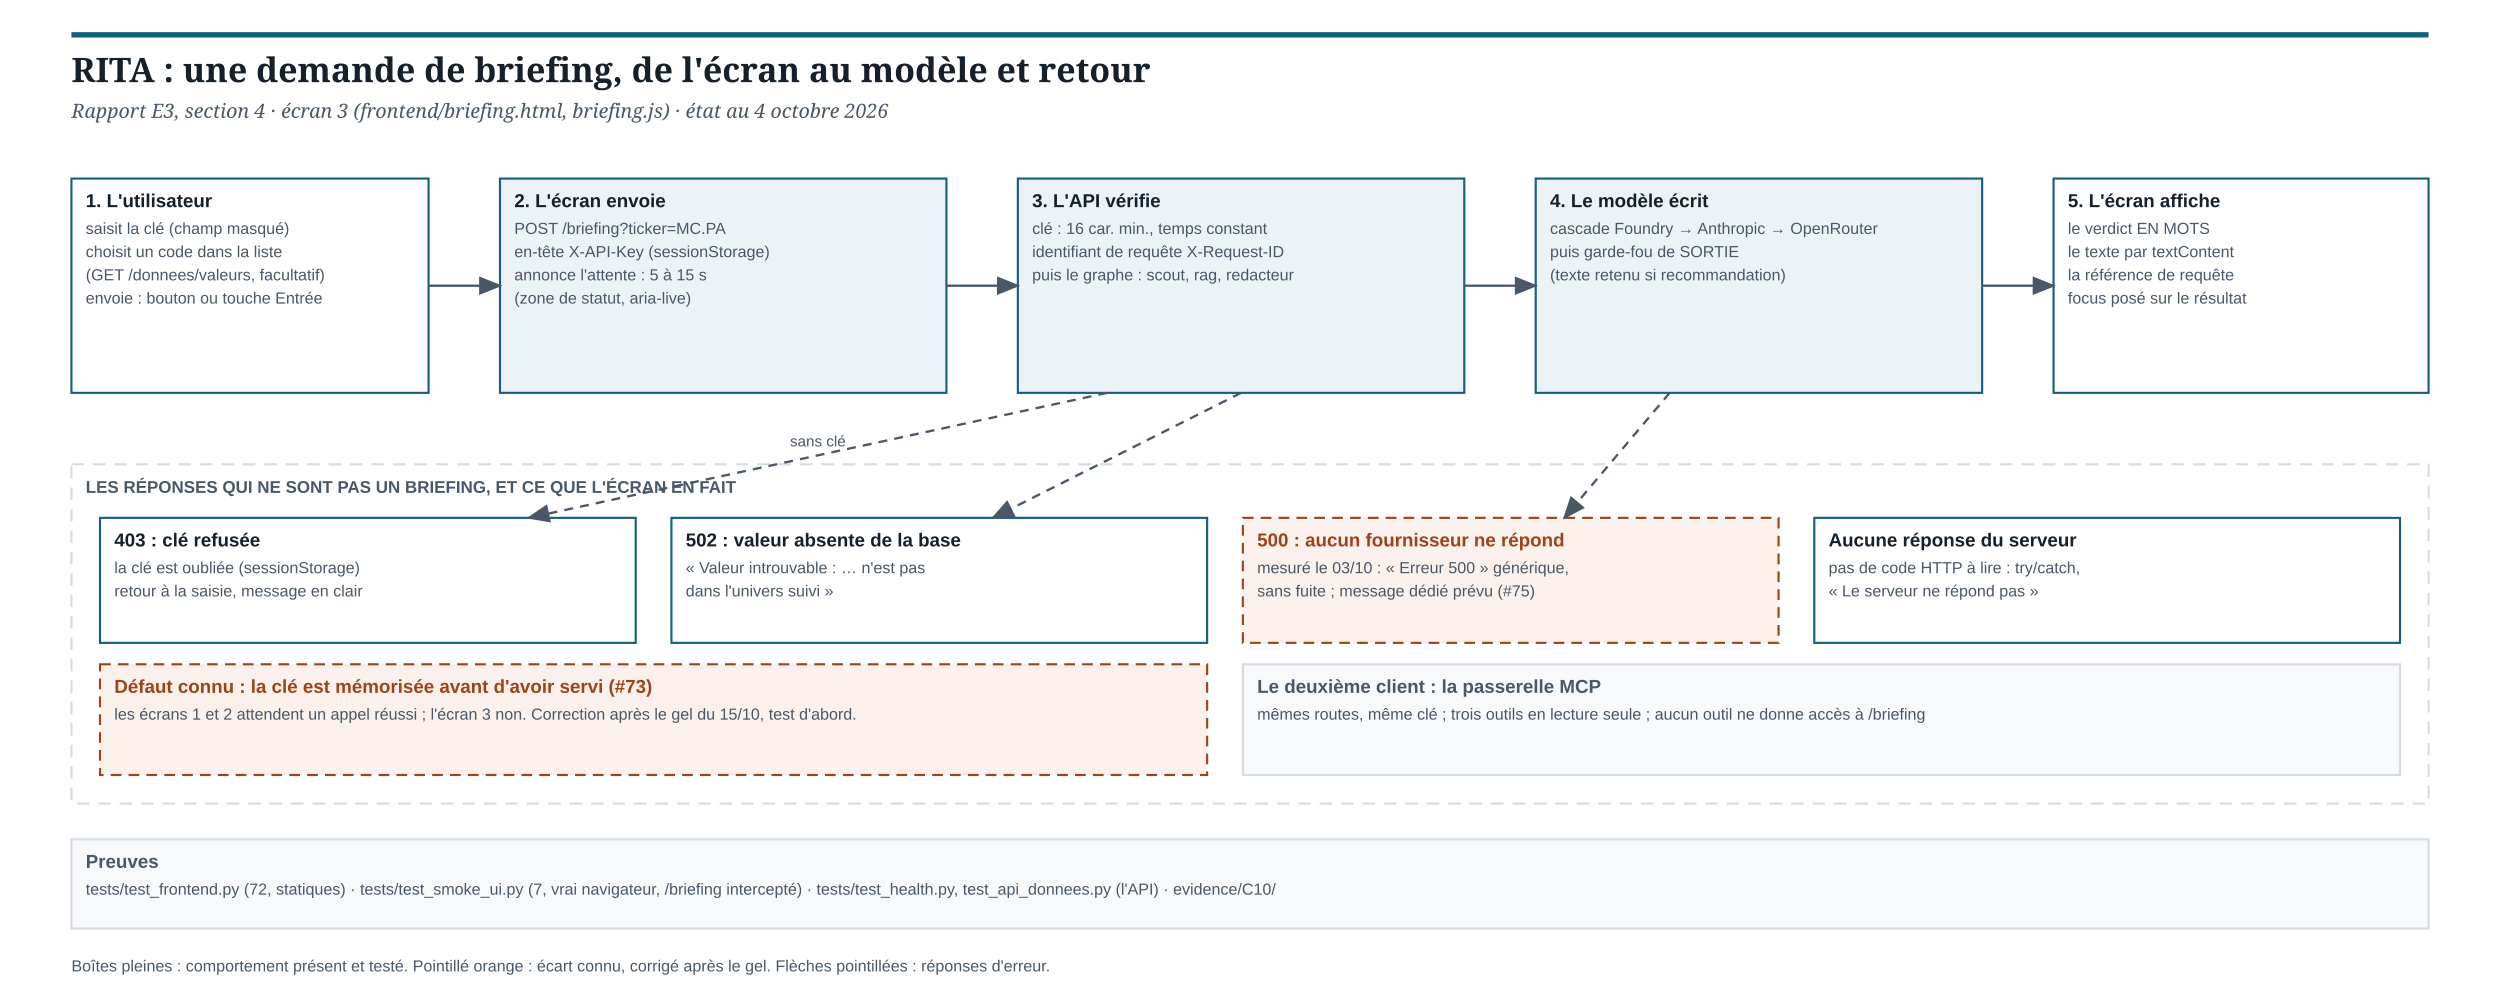
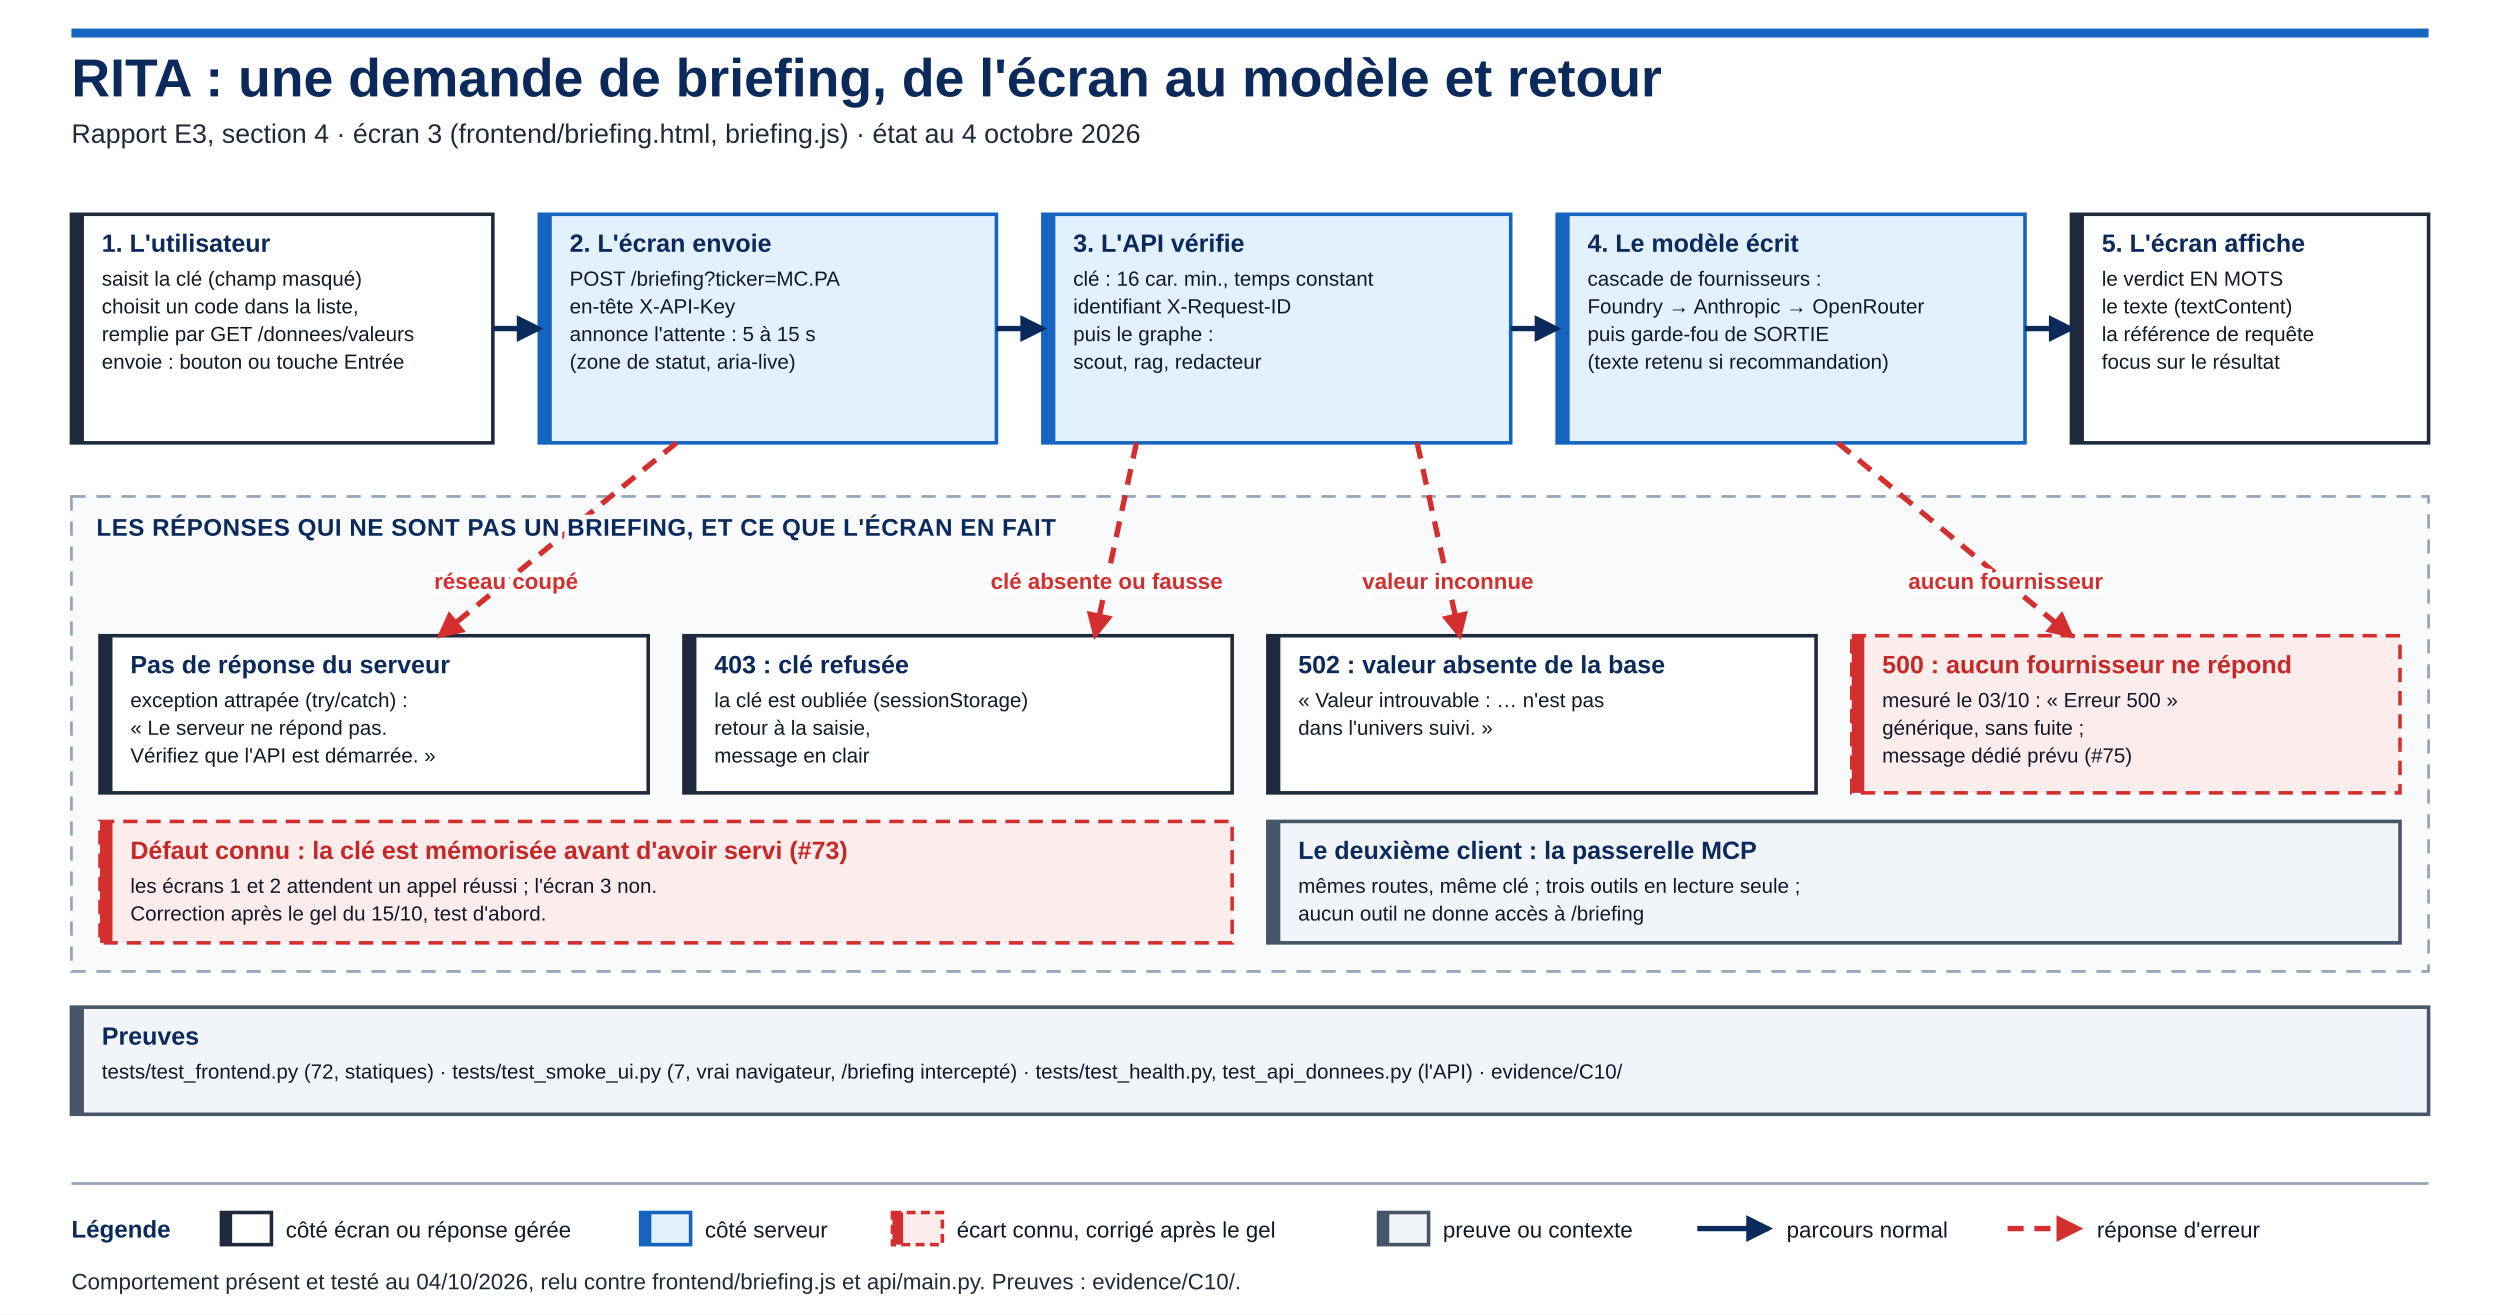
- <svg xmlns="http://www.w3.org/2000/svg" width="1400" height="560" viewBox="0 0 1400 560" font-family="Segoe UI,Calibri,Arial,sans-serif">
+ <svg xmlns="http://www.w3.org/2000/svg" width="1400" height="736" viewBox="0 0 1400 736" font-family="Segoe UI,Calibri,Arial,sans-serif">
  <defs>
-     <marker id="fl" markerWidth="10" markerHeight="8" refX="9" refY="4" orient="auto">
-       <polygon points="0 0,10 4,0 8" fill="#4A5766" />
+     <marker id="fl-flux" markerWidth="5" markerHeight="5" refX="4.2" refY="2.5" orient="auto" markerUnits="strokeWidth">
+       <polygon points="0 0,5 2.5,0 5" fill="#0B2A5B" />
+     </marker>
+     <marker id="fl-ecriture" markerWidth="5" markerHeight="5" refX="4.2" refY="2.5" orient="auto" markerUnits="strokeWidth">
+       <polygon points="0 0,5 2.5,0 5" fill="#1565C0" />
+     </marker>
+     <marker id="fl-lecture" markerWidth="5" markerHeight="5" refX="4.2" refY="2.5" orient="auto" markerUnits="strokeWidth">
+       <polygon points="0 0,5 2.5,0 5" fill="#15803D" />
+     </marker>
+     <marker id="fl-erreur" markerWidth="5" markerHeight="5" refX="4.2" refY="2.5" orient="auto" markerUnits="strokeWidth">
+       <polygon points="0 0,5 2.5,0 5" fill="#D32F2F" />
+     </marker>
+     <marker id="fl-manuel" markerWidth="5" markerHeight="5" refX="4.2" refY="2.5" orient="auto" markerUnits="strokeWidth">
+       <polygon points="0 0,5 2.5,0 5" fill="#64748B" />
+     </marker>
+     <marker id="fl-perso" markerWidth="5" markerHeight="5" refX="4.2" refY="2.5" orient="auto" markerUnits="strokeWidth">
+       <polygon points="0 0,5 2.5,0 5" fill="#A21CAF" />
    </marker>
  </defs>
-   <rect width="1400" height="560" fill="#FFFFFF" />
-   <rect x="40" y="18" width="1320" height="3" fill="#14607F" />
-   <text x="40" y="46" font-family="Georgia,serif" font-size="19" font-weight="600" fill="#16202B">RITA : une demande de briefing, de l'écran au modèle et retour</text>
-   <text x="40" y="66" font-family="Georgia,serif" font-size="11" font-style="italic" fill="#4A5766">Rapport E3, section 4 · écran 3 (frontend/briefing.html, briefing.js) · état au 4 octobre 2026</text>
-   <rect x="40" y="100" width="200" height="120" fill="#FFFFFF" stroke="#14607F" stroke-width="1.2" />
-   <text x="48" y="116" font-size="10.5" font-weight="700" fill="#16202B">1. L'utilisateur</text>
-   <text x="48" y="131" font-size="9" fill="#4A5766">saisit la clé (champ masqué)</text>
-   <text x="48" y="144" font-size="9" fill="#4A5766">choisit un code dans la liste</text>
-   <text x="48" y="157" font-size="9" fill="#4A5766">  (GET /donnees/valeurs, facultatif)</text>
-   <text x="48" y="170" font-size="9" fill="#4A5766">envoie : bouton ou touche Entrée</text>
-   <rect x="280" y="100" width="250" height="120" fill="#ECF3F7" stroke="#14607F" stroke-width="1.2" />
-   <text x="288" y="116" font-size="10.5" font-weight="700" fill="#16202B">2. L'écran envoie</text>
-   <text x="288" y="131" font-size="9" fill="#4A5766">POST /briefing?ticker=MC.PA</text>
-   <text x="288" y="144" font-size="9" fill="#4A5766">en-tête X-API-Key (sessionStorage)</text>
-   <text x="288" y="157" font-size="9" fill="#4A5766">annonce l'attente : 5 à 15 s</text>
-   <text x="288" y="170" font-size="9" fill="#4A5766">  (zone de statut, aria-live)</text>
-   <rect x="570" y="100" width="250" height="120" fill="#ECF3F7" stroke="#14607F" stroke-width="1.2" />
-   <text x="578" y="116" font-size="10.5" font-weight="700" fill="#16202B">3. L'API vérifie</text>
-   <text x="578" y="131" font-size="9" fill="#4A5766">clé : 16 car. min., temps constant</text>
-   <text x="578" y="144" font-size="9" fill="#4A5766">identifiant de requête X-Request-ID</text>
-   <text x="578" y="157" font-size="9" fill="#4A5766">puis le graphe : scout, rag, redacteur</text>
-   <rect x="860" y="100" width="250" height="120" fill="#ECF3F7" stroke="#14607F" stroke-width="1.2" />
-   <text x="868" y="116" font-size="10.5" font-weight="700" fill="#16202B">4. Le modèle écrit</text>
-   <text x="868" y="131" font-size="9" fill="#4A5766">cascade Foundry → Anthropic → OpenRouter</text>
-   <text x="868" y="144" font-size="9" fill="#4A5766">puis garde-fou de SORTIE</text>
-   <text x="868" y="157" font-size="9" fill="#4A5766">  (texte retenu si recommandation)</text>
-   <rect x="1150" y="100" width="210" height="120" fill="#FFFFFF" stroke="#14607F" stroke-width="1.2" />
-   <text x="1158" y="116" font-size="10.5" font-weight="700" fill="#16202B">5. L'écran affiche</text>
-   <text x="1158" y="131" font-size="9" fill="#4A5766">le verdict EN MOTS</text>
-   <text x="1158" y="144" font-size="9" fill="#4A5766">le texte par textContent</text>
-   <text x="1158" y="157" font-size="9" fill="#4A5766">la référence de requête</text>
-   <text x="1158" y="170" font-size="9" fill="#4A5766">focus posé sur le résultat</text>
-   <rect x="40" y="260" width="1320" height="190" fill="none" stroke="#D5DCE4" stroke-width="1.2" stroke-dasharray="7,5" />
-   <text x="48" y="276" font-size="9.5" font-weight="700" fill="#4A5766">LES RÉPONSES QUI NE SONT PAS UN BRIEFING, ET CE QUE L'ÉCRAN EN FAIT</text>
-   <rect x="56" y="290" width="300" height="70" fill="#FFFFFF" stroke="#14607F" stroke-width="1.2" />
-   <text x="64" y="306" font-size="10.5" font-weight="700" fill="#16202B">403 : clé refusée</text>
-   <text x="64" y="321" font-size="9" fill="#4A5766">la clé est oubliée (sessionStorage)</text>
-   <text x="64" y="334" font-size="9" fill="#4A5766">retour à la saisie, message en clair</text>
-   <rect x="376" y="290" width="300" height="70" fill="#FFFFFF" stroke="#14607F" stroke-width="1.2" />
-   <text x="384" y="306" font-size="10.5" font-weight="700" fill="#16202B">502 : valeur absente de la base</text>
-   <text x="384" y="321" font-size="9" fill="#4A5766">« Valeur introuvable : … n'est pas</text>
-   <text x="384" y="334" font-size="9" fill="#4A5766">dans l'univers suivi »</text>
-   <rect x="696" y="290" width="300" height="70" fill="#FBF1EC" stroke="#9E4318" stroke-width="1.2" stroke-dasharray="6,4" />
-   <text x="704" y="306" font-size="10.5" font-weight="700" fill="#9E4318">500 : aucun fournisseur ne répond</text>
-   <text x="704" y="321" font-size="9" fill="#4A5766">mesuré le 03/10 : « Erreur 500 » générique,</text>
-   <text x="704" y="334" font-size="9" fill="#4A5766">sans fuite ; message dédié prévu (#75)</text>
-   <rect x="1016" y="290" width="328" height="70" fill="#FFFFFF" stroke="#14607F" stroke-width="1.2" />
-   <text x="1024" y="306" font-size="10.5" font-weight="700" fill="#16202B">Aucune réponse du serveur</text>
-   <text x="1024" y="321" font-size="9" fill="#4A5766">pas de code HTTP à lire : try/catch,</text>
-   <text x="1024" y="334" font-size="9" fill="#4A5766">« Le serveur ne répond pas »</text>
-   <rect x="56" y="372" width="620" height="62" fill="#FBF1EC" stroke="#9E4318" stroke-width="1.2" stroke-dasharray="6,4" />
-   <text x="64" y="388" font-size="10.5" font-weight="700" fill="#9E4318">Défaut connu : la clé est mémorisée avant d'avoir servi (#73)</text>
-   <text x="64" y="403" font-size="9" fill="#4A5766">les écrans 1 et 2 attendent un appel réussi ; l'écran 3 non. Correction après le gel du 15/10, test d'abord.</text>
-   <rect x="696" y="372" width="648" height="62" fill="#F7F9FB" stroke="#D5DCE4" stroke-width="1.2" />
-   <text x="704" y="388" font-size="10.5" font-weight="700" fill="#4A5766">Le deuxième client : la passerelle MCP</text>
-   <text x="704" y="403" font-size="9" fill="#4A5766">mêmes routes, même clé ; trois outils en lecture seule ; aucun outil ne donne accès à /briefing</text>
-   <rect x="40" y="470" width="1320" height="50" fill="#F7F9FB" stroke="#D5DCE4" stroke-width="1.2" />
-   <text x="48" y="486" font-size="10.5" font-weight="700" fill="#4A5766">Preuves</text>
-   <text x="48" y="501" font-size="9" fill="#4A5766">tests/test_frontend.py (72, statiques) · tests/test_smoke_ui.py (7, vrai navigateur, /briefing intercepté) · tests/test_health.py, test_api_donnees.py (l'API) · evidence/C10/</text>
-   <line x1="240" y1="160.0" x2="280" y2="160.0" stroke="#4A5766" stroke-width="1.3" marker-end="url(#fl)" />
-   <line x1="530" y1="160.0" x2="570" y2="160.0" stroke="#4A5766" stroke-width="1.3" marker-end="url(#fl)" />
-   <line x1="820" y1="160.0" x2="860" y2="160.0" stroke="#4A5766" stroke-width="1.3" marker-end="url(#fl)" />
-   <line x1="1110" y1="160.0" x2="1150" y2="160.0" stroke="#4A5766" stroke-width="1.3" marker-end="url(#fl)" />
-   <line x1="620.0" y1="220" x2="296.0" y2="290" stroke="#4A5766" stroke-width="1.3" marker-end="url(#fl)" stroke-dasharray="5,4" />
-   <text x="458.0" y="250.0" font-size="8.5" fill="#4A5766" text-anchor="middle">sans clé</text>
-   <line x1="695.0" y1="220" x2="556.0" y2="290" stroke="#4A5766" stroke-width="1.3" marker-end="url(#fl)" stroke-dasharray="5,4" />
-   <line x1="935.0" y1="220" x2="876.0" y2="290" stroke="#4A5766" stroke-width="1.3" marker-end="url(#fl)" stroke-dasharray="5,4" />
-   <text x="40" y="544" font-size="9" fill="#4A5766">Boîtes pleines : comportement présent et testé. Pointillé orange : écart connu, corrigé après le gel. Flèches pointillées : réponses d'erreur.</text>
+   <rect width="1400" height="736" fill="#FFFFFF" />
+   <rect x="40" y="16" width="1320" height="5" fill="#1565C0" />
+   <text x="40" y="54" font-size="30" font-weight="700" fill="#0B2A5B">RITA : une demande de briefing, de l'écran au modèle et retour</text>
+   <text x="40" y="80" font-size="15" fill="#1F2937">Rapport E3, section 4 · écran 3 (frontend/briefing.html, briefing.js) · état au 4 octobre 2026</text>
+   <g transform="translate(0,16)">
+     <rect x="40" y="262" width="1320" height="266" fill="#F8FAFC" stroke="#94A3B8" stroke-width="1.5" stroke-dasharray="8,6" />
+     <rect x="40" y="104" width="236" height="128" fill="#FFFFFF" stroke="#1E293B" stroke-width="2" />
+     <rect x="40" y="104" width="7" height="128" fill="#1E293B" />
+     <text x="57" y="125" font-size="14" font-weight="700" fill="#0B2A5B">1. L'utilisateur</text>
+     <text x="57" y="144.0" font-size="11.5" fill="#111827">saisit la clé (champ masqué)</text>
+     <text x="57" y="159.5" font-size="11.5" fill="#111827">choisit un code dans la liste,</text>
+     <text x="57" y="175.0" font-size="11.5" fill="#111827">remplie par GET /donnees/valeurs</text>
+     <text x="57" y="190.5" font-size="11.5" fill="#111827">envoie : bouton ou touche Entrée</text>
+     <rect x="302" y="104" width="256" height="128" fill="#E3F0FD" stroke="#1565C0" stroke-width="2" />
+     <rect x="302" y="104" width="7" height="128" fill="#1565C0" />
+     <text x="319" y="125" font-size="14" font-weight="700" fill="#0B2A5B">2. L'écran envoie</text>
+     <text x="319" y="144.0" font-size="11.5" fill="#111827">POST /briefing?ticker=MC.PA</text>
+     <text x="319" y="159.5" font-size="11.5" fill="#111827">en-tête X-API-Key</text>
+     <text x="319" y="175.0" font-size="11.5" fill="#111827">annonce l'attente : 5 à 15 s</text>
+     <text x="319" y="190.5" font-size="11.5" fill="#111827">  (zone de statut, aria-live)</text>
+     <rect x="584" y="104" width="262" height="128" fill="#E3F0FD" stroke="#1565C0" stroke-width="2" />
+     <rect x="584" y="104" width="7" height="128" fill="#1565C0" />
+     <text x="601" y="125" font-size="14" font-weight="700" fill="#0B2A5B">3. L'API vérifie</text>
+     <text x="601" y="144.0" font-size="11.5" fill="#111827">clé : 16 car. min., temps constant</text>
+     <text x="601" y="159.5" font-size="11.5" fill="#111827">identifiant X-Request-ID</text>
+     <text x="601" y="175.0" font-size="11.5" fill="#111827">puis le graphe :</text>
+     <text x="601" y="190.5" font-size="11.5" fill="#111827">  scout, rag, redacteur</text>
+     <rect x="872" y="104" width="262" height="128" fill="#E3F0FD" stroke="#1565C0" stroke-width="2" />
+     <rect x="872" y="104" width="7" height="128" fill="#1565C0" />
+     <text x="889" y="125" font-size="14" font-weight="700" fill="#0B2A5B">4. Le modèle écrit</text>
+     <text x="889" y="144.0" font-size="11.5" fill="#111827">cascade de fournisseurs :</text>
+     <text x="889" y="159.5" font-size="11.5" fill="#111827">  Foundry → Anthropic → OpenRouter</text>
+     <text x="889" y="175.0" font-size="11.5" fill="#111827">puis garde-fou de SORTIE</text>
+     <text x="889" y="190.5" font-size="11.5" fill="#111827">  (texte retenu si recommandation)</text>
+     <rect x="1160" y="104" width="200" height="128" fill="#FFFFFF" stroke="#1E293B" stroke-width="2" />
+     <rect x="1160" y="104" width="7" height="128" fill="#1E293B" />
+     <text x="1177" y="125" font-size="14" font-weight="700" fill="#0B2A5B">5. L'écran affiche</text>
+     <text x="1177" y="144.0" font-size="11.5" fill="#111827">le verdict EN MOTS</text>
+     <text x="1177" y="159.5" font-size="11.5" fill="#111827">le texte (textContent)</text>
+     <text x="1177" y="175.0" font-size="11.5" fill="#111827">la référence de requête</text>
+     <text x="1177" y="190.5" font-size="11.5" fill="#111827">focus sur le résultat</text>
+     <rect x="56" y="340" width="307" height="88" fill="#FFFFFF" stroke="#1E293B" stroke-width="2" />
+     <rect x="56" y="340" width="7" height="88" fill="#1E293B" />
+     <text x="73" y="361" font-size="14" font-weight="700" fill="#0B2A5B">Pas de réponse du serveur</text>
+     <text x="73" y="380.0" font-size="11.5" fill="#111827">exception attrapée (try/catch) :</text>
+     <text x="73" y="395.5" font-size="11.5" fill="#111827">« Le serveur ne répond pas.</text>
+     <text x="73" y="411.0" font-size="11.5" fill="#111827">  Vérifiez que l'API est démarrée. »</text>
+     <rect x="383" y="340" width="307" height="88" fill="#FFFFFF" stroke="#1E293B" stroke-width="2" />
+     <rect x="383" y="340" width="7" height="88" fill="#1E293B" />
+     <text x="400" y="361" font-size="14" font-weight="700" fill="#0B2A5B">403 : clé refusée</text>
+     <text x="400" y="380.0" font-size="11.5" fill="#111827">la clé est oubliée (sessionStorage)</text>
+     <text x="400" y="395.5" font-size="11.5" fill="#111827">retour à la saisie,</text>
+     <text x="400" y="411.0" font-size="11.5" fill="#111827">message en clair</text>
+     <rect x="710" y="340" width="307" height="88" fill="#FFFFFF" stroke="#1E293B" stroke-width="2" />
+     <rect x="710" y="340" width="7" height="88" fill="#1E293B" />
+     <text x="727" y="361" font-size="14" font-weight="700" fill="#0B2A5B">502 : valeur absente de la base</text>
+     <text x="727" y="380.0" font-size="11.5" fill="#111827">« Valeur introuvable : … n'est pas</text>
+     <text x="727" y="395.5" font-size="11.5" fill="#111827">  dans l'univers suivi. »</text>
+     <rect x="1037" y="340" width="307" height="88" fill="#FDECEC" stroke="#D32F2F" stroke-width="2" stroke-dasharray="8,5" />
+     <rect x="1037" y="340" width="7" height="88" fill="#D32F2F" />
+     <text x="1054" y="361" font-size="14" font-weight="700" fill="#C62828">500 : aucun fournisseur ne répond</text>
+     <text x="1054" y="380.0" font-size="11.5" fill="#111827">mesuré le 03/10 : « Erreur 500 »</text>
+     <text x="1054" y="395.5" font-size="11.5" fill="#111827">générique, sans fuite ;</text>
+     <text x="1054" y="411.0" font-size="11.5" fill="#111827">message dédié prévu (#75)</text>
+     <rect x="56" y="444" width="634" height="68" fill="#FDECEC" stroke="#D32F2F" stroke-width="2" stroke-dasharray="8,5" />
+     <rect x="56" y="444" width="7" height="68" fill="#D32F2F" />
+     <text x="73" y="465" font-size="14" font-weight="700" fill="#C62828">Défaut connu : la clé est mémorisée avant d'avoir servi (#73)</text>
+     <text x="73" y="484.0" font-size="11.5" fill="#111827">les écrans 1 et 2 attendent un appel réussi ; l'écran 3 non.</text>
+     <text x="73" y="499.5" font-size="11.5" fill="#111827">Correction après le gel du 15/10, test d'abord.</text>
+     <rect x="710" y="444" width="634" height="68" fill="#F1F5F9" stroke="#475569" stroke-width="2" />
+     <rect x="710" y="444" width="7" height="68" fill="#475569" />
+     <text x="727" y="465" font-size="14" font-weight="700" fill="#0B2A5B">Le deuxième client : la passerelle MCP</text>
+     <text x="727" y="484.0" font-size="11.5" fill="#111827">mêmes routes, même clé ; trois outils en lecture seule ;</text>
+     <text x="727" y="499.5" font-size="11.5" fill="#111827">aucun outil ne donne accès à /briefing</text>
+     <rect x="40" y="548" width="1320" height="60" fill="#F1F5F9" stroke="#475569" stroke-width="2" />
+     <rect x="40" y="548" width="7" height="60" fill="#475569" />
+     <text x="57" y="569" font-size="14" font-weight="700" fill="#0B2A5B">Preuves</text>
+     <text x="57" y="588.0" font-size="11.5" fill="#111827">tests/test_frontend.py (72, statiques) · tests/test_smoke_ui.py (7, vrai navigateur, /briefing intercepté) · tests/test_health.py, test_api_donnees.py (l'API) · evidence/C10/</text>
+     <line x1="276" y1="168.0" x2="302" y2="168.0" stroke="#0B2A5B" stroke-width="3" marker-end="url(#fl-flux)" />
+     <line x1="558" y1="168.0" x2="584" y2="168.0" stroke="#0B2A5B" stroke-width="3" marker-end="url(#fl-flux)" />
+     <line x1="846" y1="168.0" x2="872" y2="168.0" stroke="#0B2A5B" stroke-width="3" marker-end="url(#fl-flux)" />
+     <line x1="1134" y1="168.0" x2="1160" y2="168.0" stroke="#0B2A5B" stroke-width="3" marker-end="url(#fl-flux)" />
+     <line x1="378.8" y1="232" x2="246.34" y2="340" stroke="#D32F2F" stroke-width="3" marker-end="url(#fl-erreur)" stroke-dasharray="9,6" />
+     <text x="283.4" y="313.8" font-size="12.5" font-weight="700" fill="#D32F2F" text-anchor="middle" stroke="#FFFFFF" stroke-width="5" paint-order="stroke">réseau coupé</text>
+     <line x1="636.4" y1="232" x2="613.25" y2="340" stroke="#D32F2F" stroke-width="3" marker-end="url(#fl-erreur)" stroke-dasharray="9,6" />
+     <text x="619.7" y="313.8" font-size="12.5" font-weight="700" fill="#D32F2F" text-anchor="middle" stroke="#FFFFFF" stroke-width="5" paint-order="stroke">clé absente ou fausse</text>
+     <line x1="793.6" y1="232" x2="817.45" y2="340" stroke="#D32F2F" stroke-width="3" marker-end="url(#fl-erreur)" stroke-dasharray="9,6" />
+     <text x="810.8" y="313.8" font-size="12.5" font-weight="700" fill="#D32F2F" text-anchor="middle" stroke="#FFFFFF" stroke-width="5" paint-order="stroke">valeur inconnue</text>
+     <line x1="1029.2" y1="232" x2="1159.8" y2="340" stroke="#D32F2F" stroke-width="3" marker-end="url(#fl-erreur)" stroke-dasharray="9,6" />
+     <text x="1123.2" y="313.8" font-size="12.5" font-weight="700" fill="#D32F2F" text-anchor="middle" stroke="#FFFFFF" stroke-width="5" paint-order="stroke">aucun fournisseur</text>
+     <text x="54" y="284" font-size="13.5" font-weight="700" fill="#0B2A5B" letter-spacing="0.3" stroke="#F8FAFC" stroke-width="5" paint-order="stroke">LES RÉPONSES QUI NE SONT PAS UN BRIEFING, ET CE QUE L'ÉCRAN EN FAIT</text>
+     <rect x="40" y="646" width="1320" height="1.5" fill="#94A3B8" />
+     <text x="40" y="677" font-size="13.5" font-weight="700" fill="#0B2A5B">Légende</text>
+     <rect x="124.0" y="663" width="28" height="18" fill="#FFFFFF" stroke="#1E293B" stroke-width="2" />
+     <rect x="124.0" y="663" width="6" height="18" fill="#1E293B" />
+     <text x="160.0" y="677" font-size="12.5" fill="#111827">côté écran ou réponse gérée</text>
+     <rect x="358.75" y="663" width="28" height="18" fill="#E3F0FD" stroke="#1565C0" stroke-width="2" />
+     <rect x="358.75" y="663" width="6" height="18" fill="#1565C0" />
+     <text x="394.75" y="677" font-size="12.5" fill="#111827">côté serveur</text>
+     <rect x="499.75" y="663" width="28" height="18" fill="#FDECEC" stroke="#D32F2F" stroke-width="2" stroke-dasharray="5,3" />
+     <rect x="499.75" y="663" width="6" height="18" fill="#D32F2F" />
+     <text x="535.75" y="677" font-size="12.5" fill="#111827">écart connu, corrigé après le gel</text>
+     <rect x="772.0" y="663" width="28" height="18" fill="#F1F5F9" stroke="#475569" stroke-width="2" />
+     <rect x="772.0" y="663" width="6" height="18" fill="#475569" />
+     <text x="808.0" y="677" font-size="12.5" fill="#111827">preuve ou contexte</text>
+     <line x1="950.5" y1="672" x2="990.5" y2="672" stroke="#0B2A5B" stroke-width="3" marker-end="url(#fl-flux)" />
+     <text x="1000.5" y="677" font-size="12.5" fill="#111827">parcours normal</text>
+     <line x1="1124.25" y1="672" x2="1164.25" y2="672" stroke="#D32F2F" stroke-width="3" stroke-dasharray="9,6" marker-end="url(#fl-erreur)" />
+     <text x="1174.25" y="677" font-size="12.5" fill="#111827">réponse d'erreur</text>
+     <text x="40" y="706" font-size="12.5" fill="#1F2937">Comportement présent et testé au 04/10/2026, relu contre frontend/briefing.js et api/main.py. Preuves : evidence/C10/.</text>
+   </g>
</svg>
